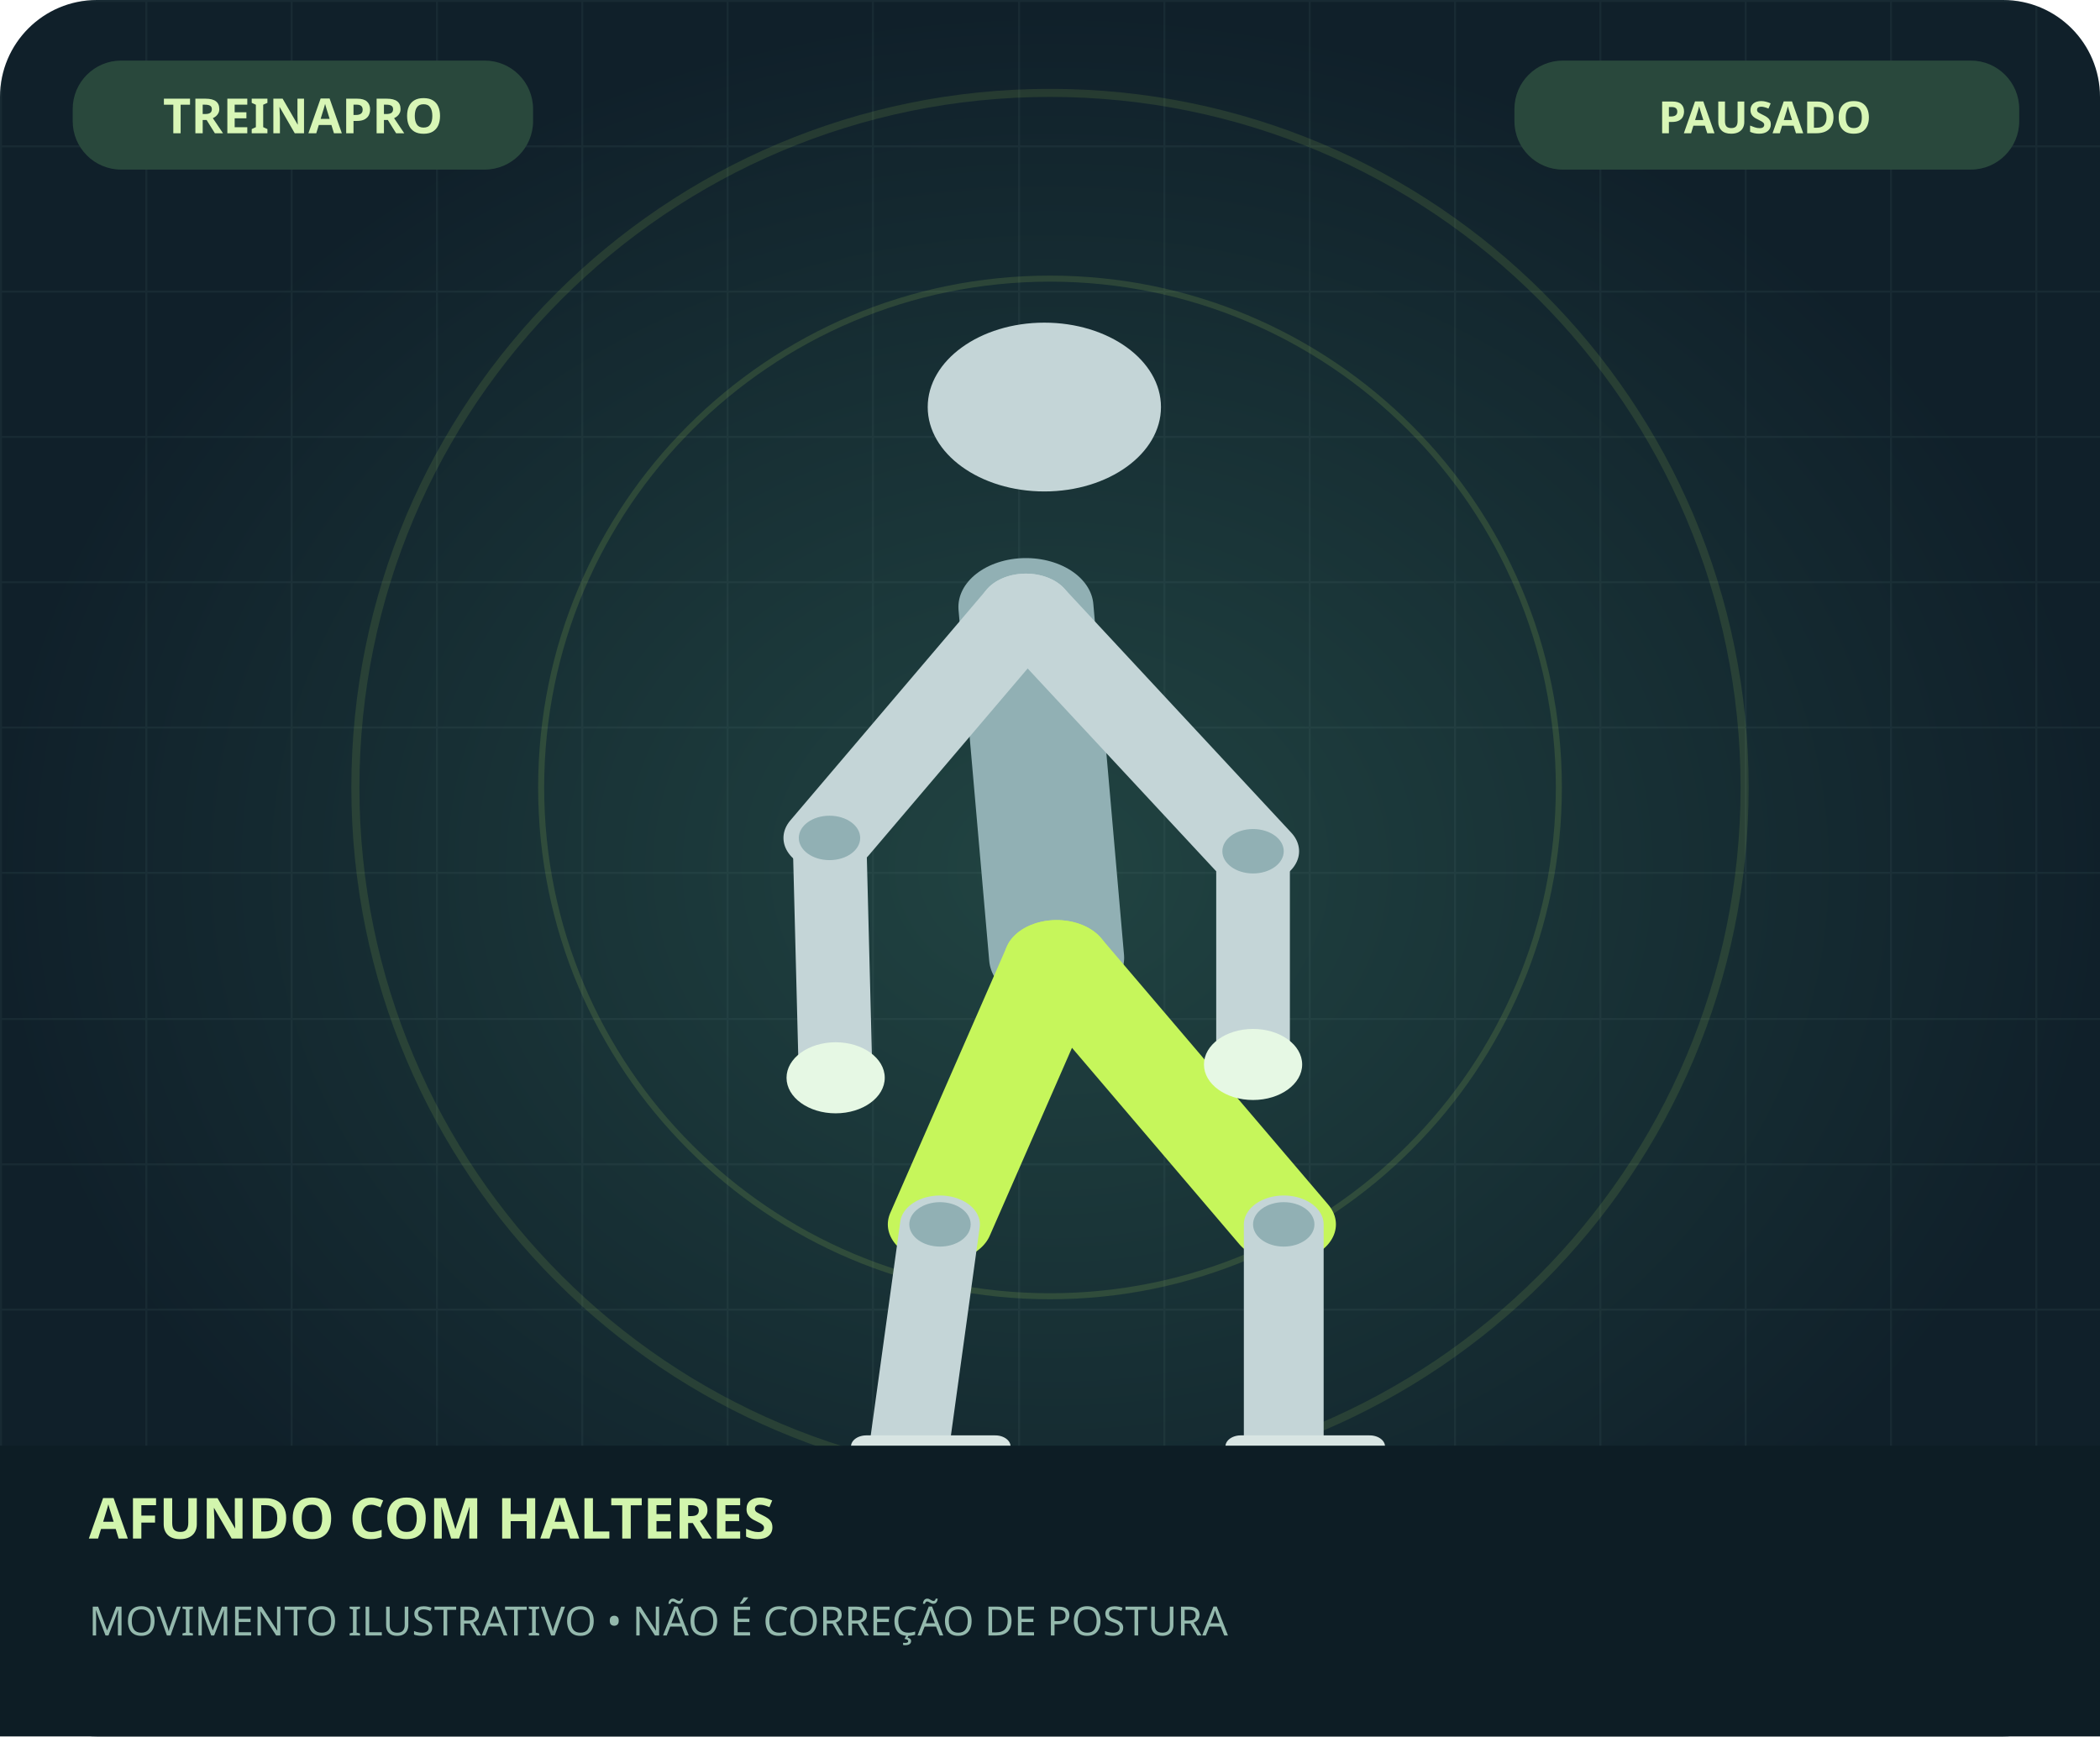
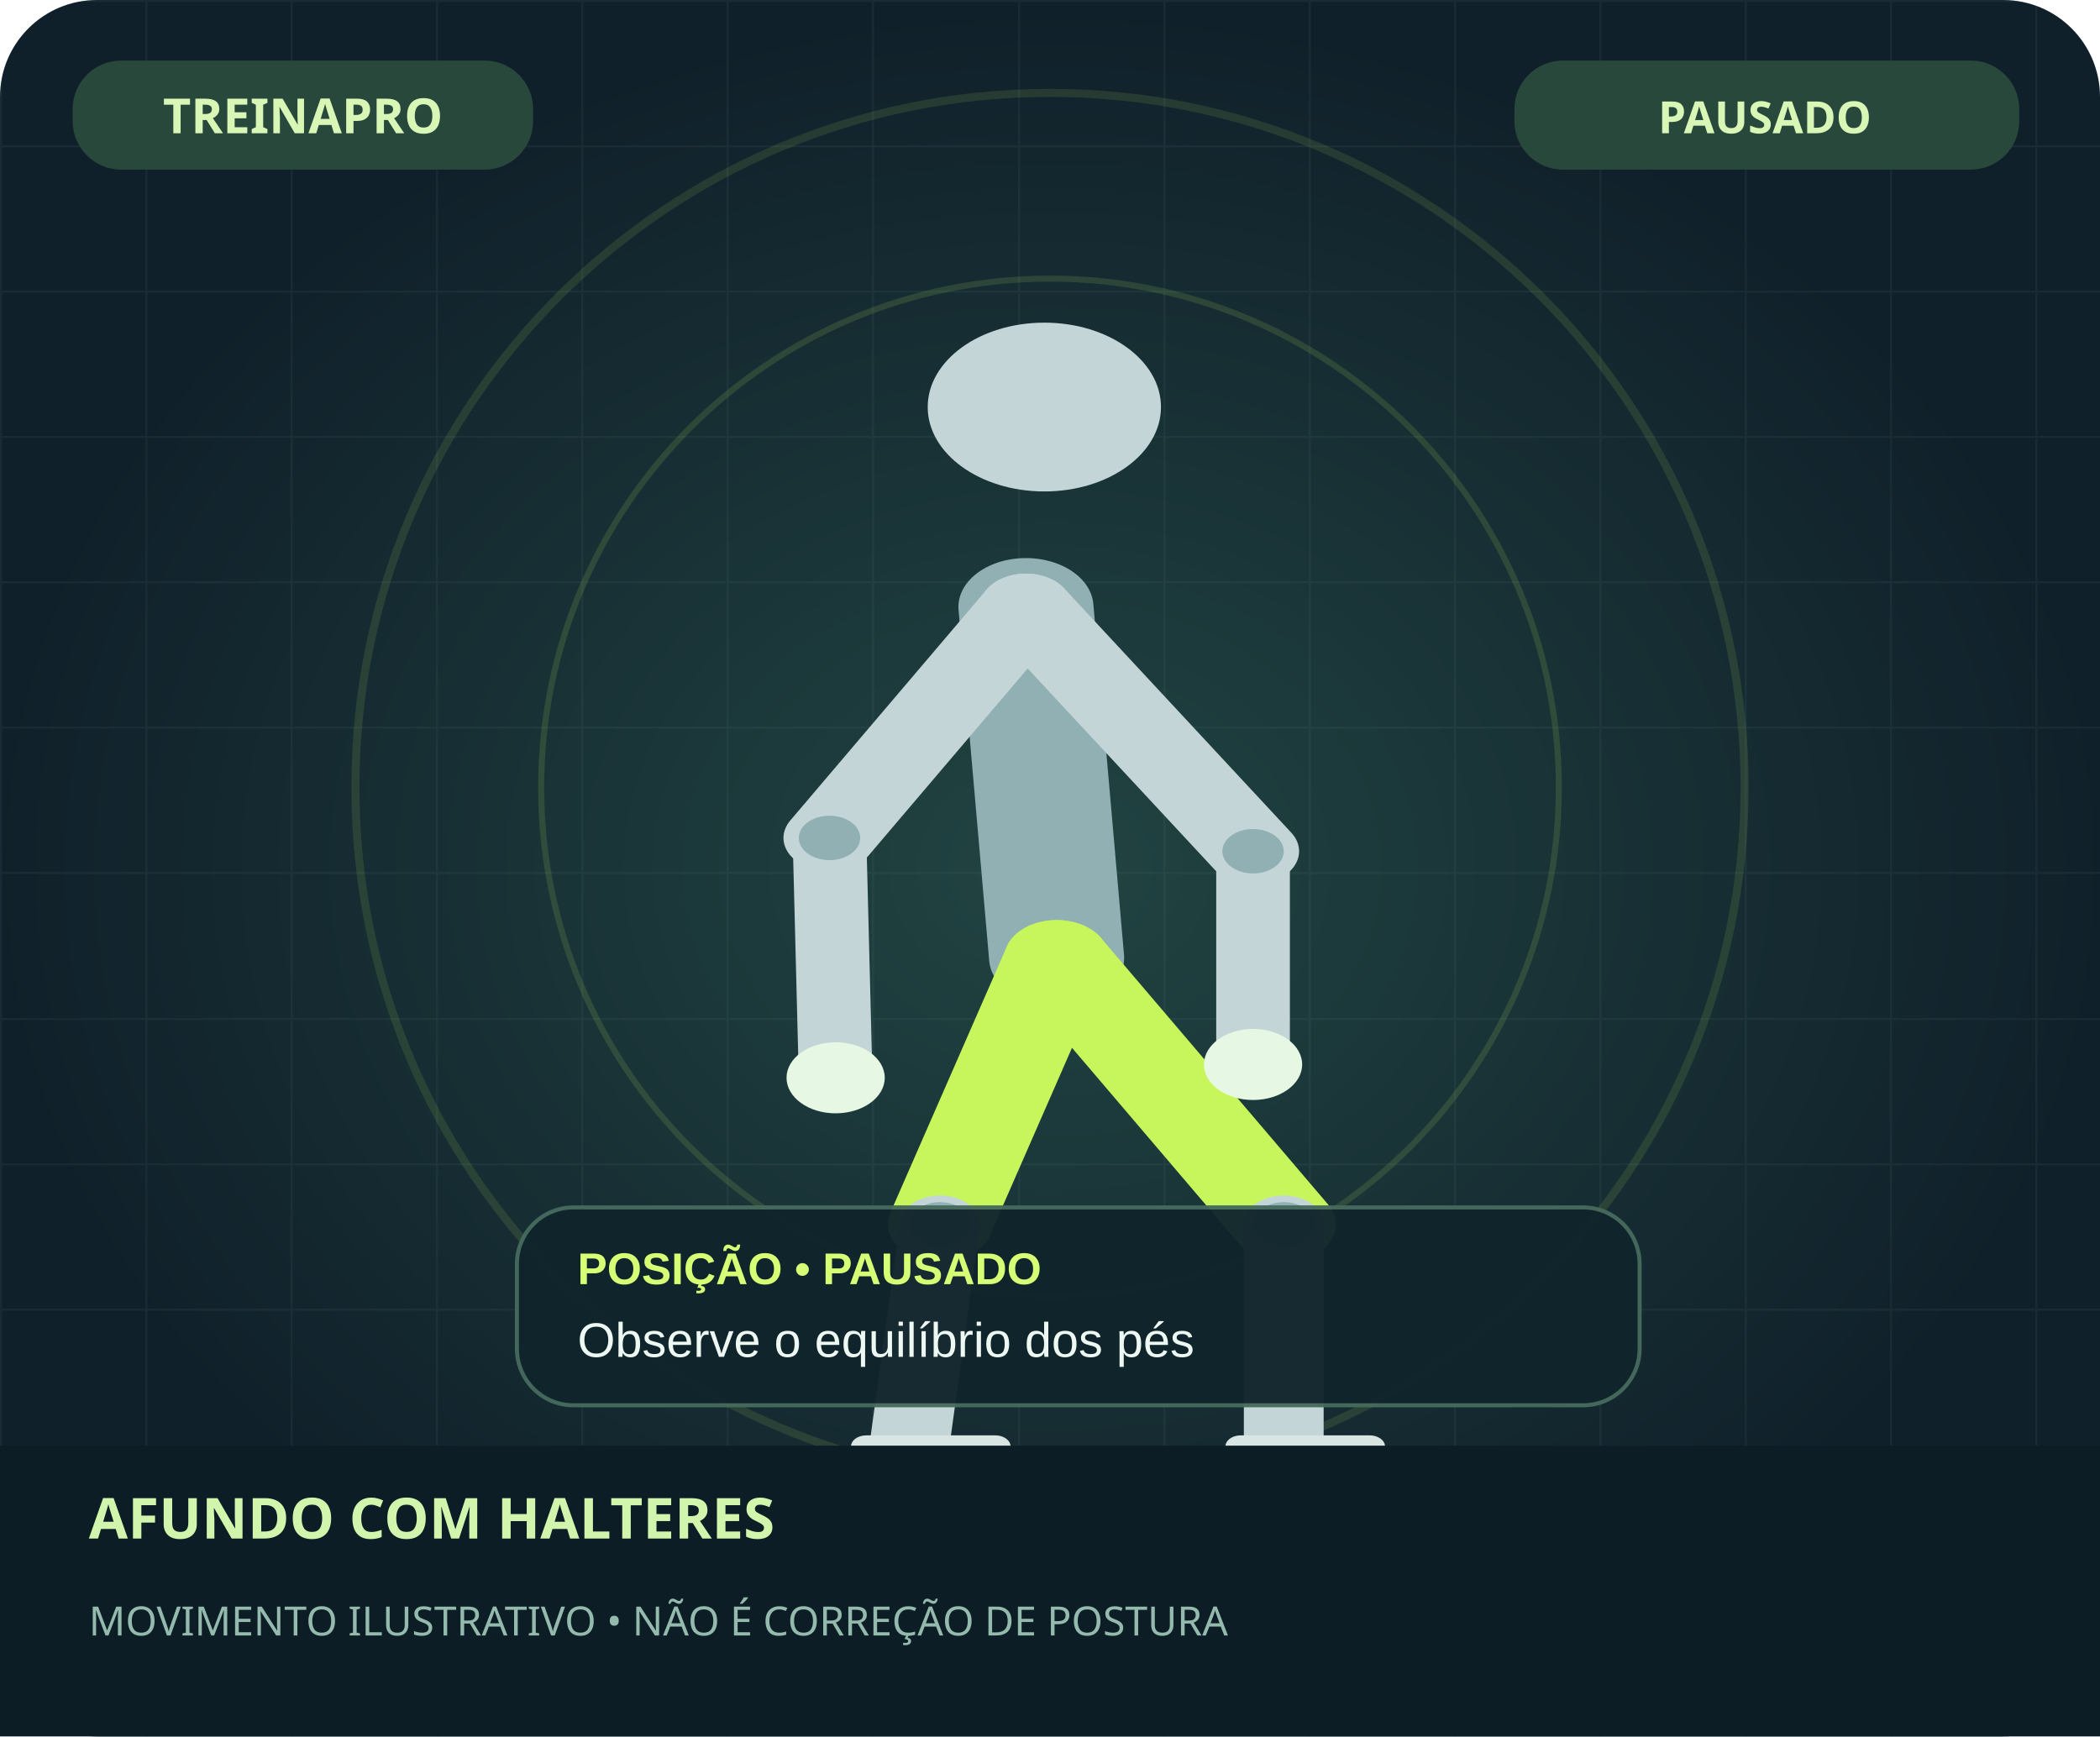
<svg xmlns="http://www.w3.org/2000/svg" viewBox="0 0 520 430" role="img" aria-labelledby="title desc">
  <defs>
    <radialGradient id="bg">
      <stop stop-color="#214442" />
      <stop offset="1" stop-color="#10202a" />
    </radialGradient>
    <pattern id="grid" width="36" height="36" patternUnits="userSpaceOnUse">
      <path d="M36 0H0V36" stroke="#729290" stroke-opacity=".095" fill="none" />
    </pattern>
  </defs>
  <rect width="520" height="430" rx="24" fill="url(#bg)" />
  <rect width="520" height="430" rx="24" fill="url(#grid)" />
  <circle cx="260" cy="195" r="172" fill="none" stroke="#c6f65b" opacity=".11" stroke-width="2" />
  <circle cx="260" cy="195" r="126" fill="none" stroke="#c6f65b" opacity=".13" stroke-width="1.5" />
  <rect x="18" y="15" rx="12" width="114" height="27" fill="#29483c" />
  <text x="75" y="33" fill="#d8f6b6" text-anchor="middle" font-size="12" font-weight="bold" font-family="sans-serif">TREINAPRO</text>
  <rect x="375" y="15" rx="12" width="125" height="27" fill="#29483c" />
  <text x="437" y="33" fill="#d8f6b6" text-anchor="middle" font-size="11" font-weight="bold" font-family="sans-serif">PAUSADO</text>
  <g transform="translate(61 15) scale(1.52 1.10)">
    <line x1="37" y1="315" x2="221" y2="315" stroke="#587a80" stroke-width="3" stroke-linecap="round" />
    <line x1="127" y1="123" x2="132" y2="202" stroke="#91b0b4" stroke-width="22" stroke-linecap="round" />
    <line x1="132" y1="202" x2="113" y2="262" stroke="#c6f65b" stroke-width="17" stroke-linecap="round" />
    <line x1="113" y1="262" x2="108" y2="312" stroke="#c4d5d7" stroke-width="13" stroke-linecap="round" />
    <line x1="132" y1="202" x2="169" y2="262" stroke="#c6f65b" stroke-width="17" stroke-linecap="round" />
    <line x1="169" y1="262" x2="169" y2="312" stroke="#c4d5d7" stroke-width="13" stroke-linecap="round" />
    <line x1="127" y1="123" x2="95" y2="175" stroke="#c4d5d7" stroke-width="15" stroke-linecap="round" />
    <line x1="95" y1="175" x2="96" y2="229" stroke="#c4d5d7" stroke-width="12" stroke-linecap="round" />
    <line x1="127" y1="123" x2="164" y2="178" stroke="#c4d5d7" stroke-width="15" stroke-linecap="round" />
    <line x1="164" y1="178" x2="164" y2="226" stroke="#c4d5d7" stroke-width="12" stroke-linecap="round" />
    <circle cx="130" cy="78" r="19" fill="#c4d5d7" />
    <circle cx="95" cy="175" r="5" fill="#91b0b4" />
    <circle cx="164" cy="178" r="5" fill="#91b0b4" />
    <circle cx="113" cy="262" r="5" fill="#91b0b4" />
    <circle cx="169" cy="262" r="5" fill="#91b0b4" />
    <circle cx="96" cy="229" r="8" fill="#e6f8e4" />
    <circle cx="164" cy="226" r="8" fill="#e6f8e4" />
    <line x1="101" y1="312" x2="122" y2="312" stroke="#d8e5e3" stroke-width="5" stroke-linecap="round" />
    <line x1="162" y1="312" x2="183" y2="312" stroke="#d8e5e3" stroke-width="5" stroke-linecap="round" />
  </g>
  <rect x="0" y="358" width="520" height="72" fill="#0d1d25" />
  <text x="22" y="381" fill="#d2f5ad" font-size="14" font-family="sans-serif" font-weight="bold">AFUNDO COM HALTERES</text>
  <text x="22" y="405" fill="#94b9ad" font-size="10" font-family="sans-serif">MOVIMENTO ILUSTRATIVO • NÃO É CORREÇÃO DE POSTURA</text>
+   <g aria-hidden="true">
+     <rect x="128" y="299" rx="14" width="278" height="49" fill="#10232c" stroke="#46695d" opacity=".96" />
+     <text x="143" y="318" fill="#d7ff75" font-size="11" font-weight="bold" font-family="Arial,sans-serif">POSIÇÃO • PAUSADO</text>
+     <text x="143" y="336" fill="#ecf8f1" font-size="12" font-family="Arial,sans-serif">Observe o equilíbrio dos pés</text>
+   </g>
</svg>
